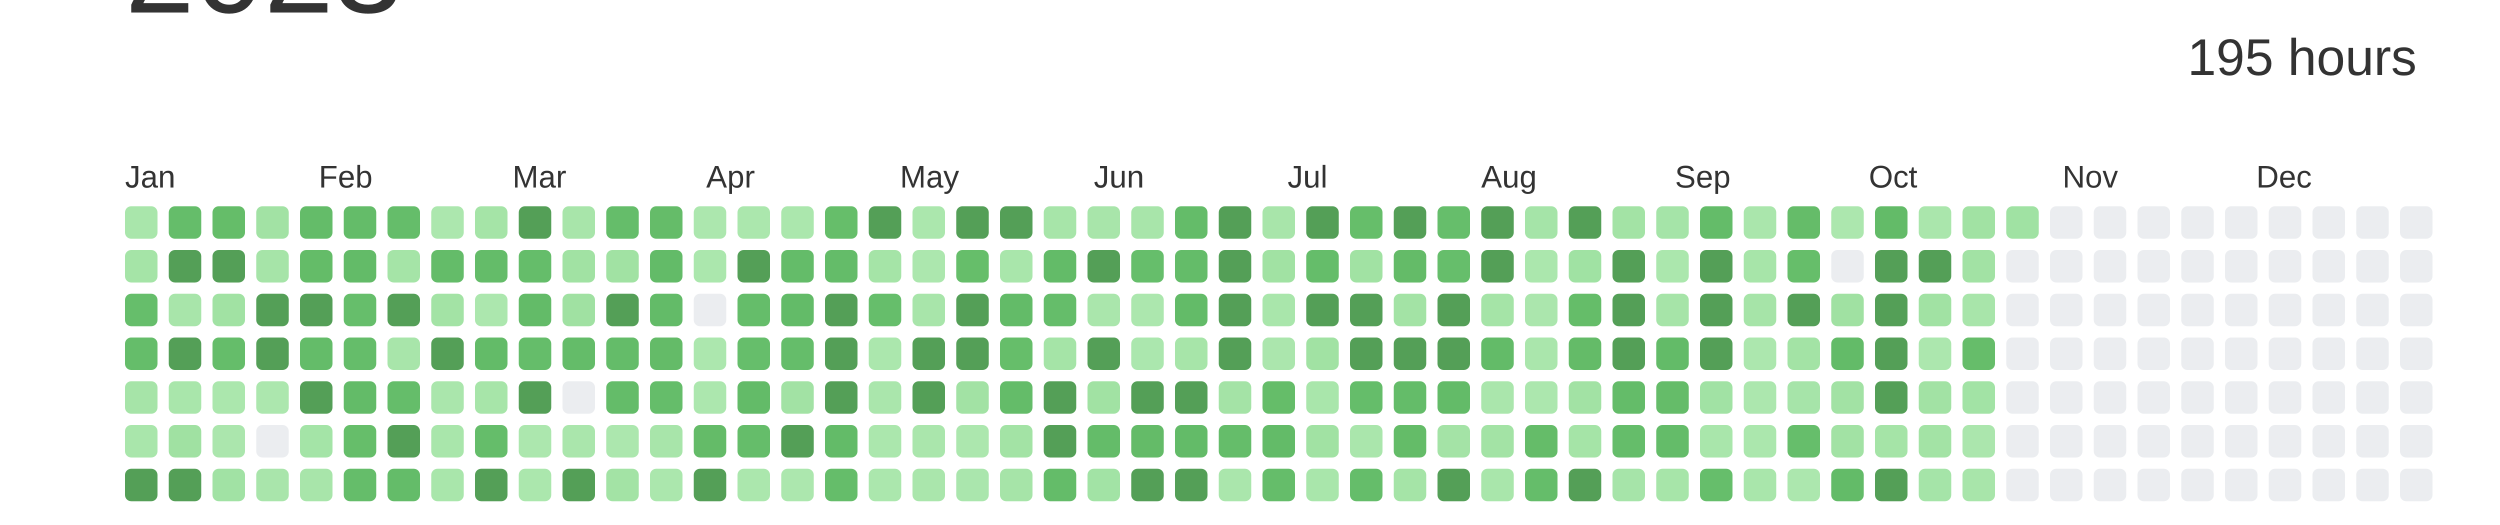
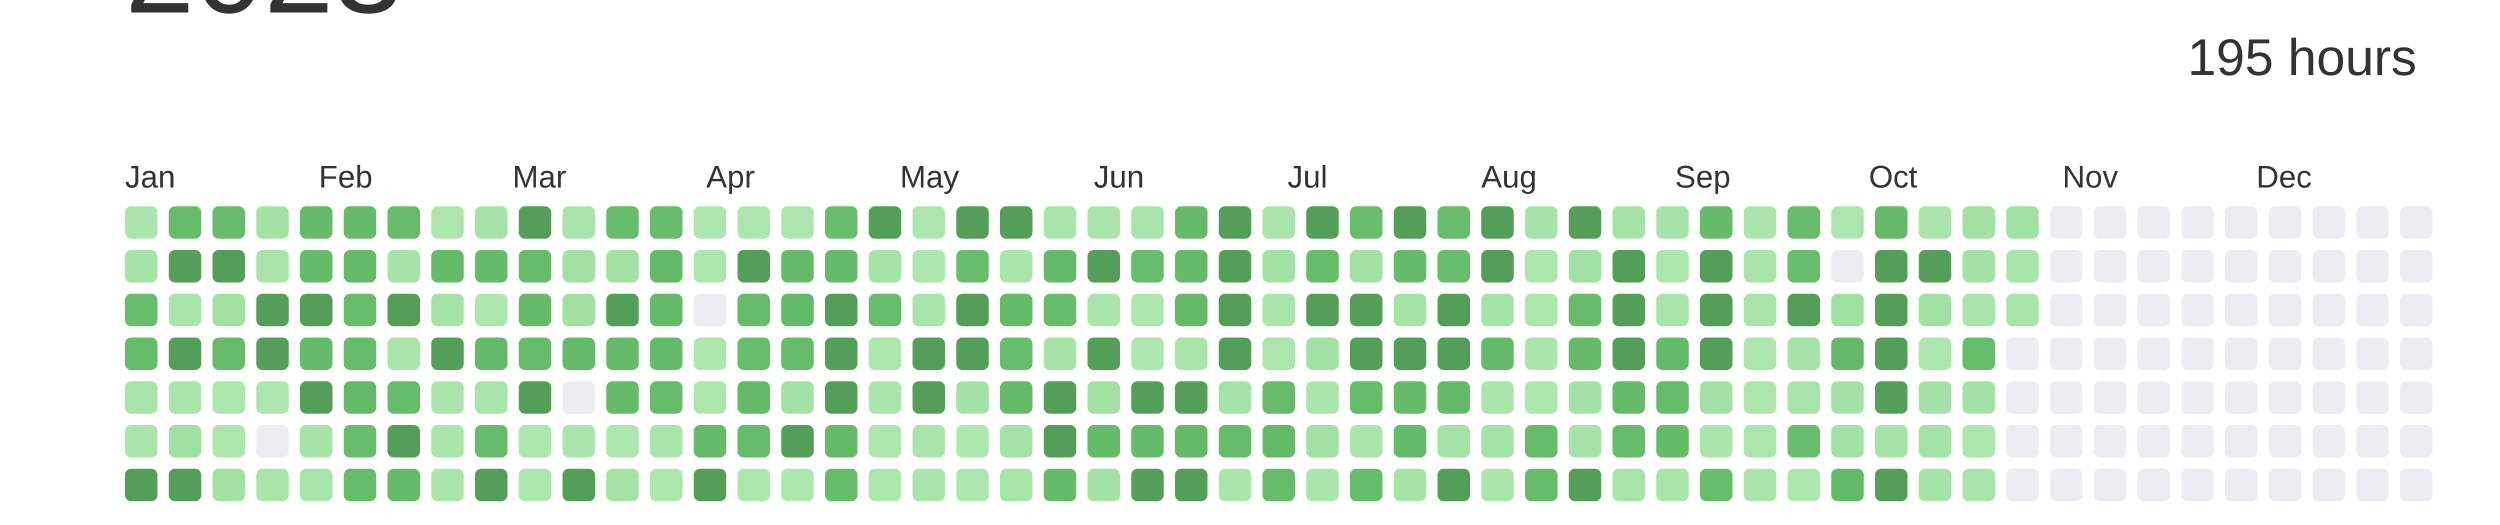
<svg xmlns="http://www.w3.org/2000/svg" baseProfile="full" height="42mm" version="1.1" viewBox="0,0,200,42" width="200mm">
  <defs />
  <rect fill="#ffffff" height="42" width="200" x="0" y="0" />
  <text alignment-baseline="hanging" fill="#333333" style="font-size:10.0px; font-family:Arial;" x="10" y="1">2023</text>
  <text alignment-baseline="hanging" fill="#333333" style="font-size:4.125px; font-family:Arial;" x="175" y="6">195 hours</text>
  <text fill="#333333" style="font-size:2.5px; font-family:Arial" x="10.0" y="15">Jan</text>
  <text fill="#333333" style="font-size:2.5px; font-family:Arial" x="25.5" y="15">Feb</text>
  <text fill="#333333" style="font-size:2.5px; font-family:Arial" x="41.0" y="15">Mar</text>
  <text fill="#333333" style="font-size:2.5px; font-family:Arial" x="56.5" y="15">Apr</text>
  <text fill="#333333" style="font-size:2.5px; font-family:Arial" x="72.0" y="15">May</text>
  <text fill="#333333" style="font-size:2.5px; font-family:Arial" x="87.5" y="15">Jun</text>
  <text fill="#333333" style="font-size:2.5px; font-family:Arial" x="103.0" y="15">Jul</text>
  <text fill="#333333" style="font-size:2.5px; font-family:Arial" x="118.5" y="15">Aug</text>
  <text fill="#333333" style="font-size:2.5px; font-family:Arial" x="134.0" y="15">Sep</text>
  <text fill="#333333" style="font-size:2.5px; font-family:Arial" x="149.5" y="15">Oct</text>
  <text fill="#333333" style="font-size:2.5px; font-family:Arial" x="165.0" y="15">Nov</text>
  <text fill="#333333" style="font-size:2.5px; font-family:Arial" x="180.5" y="15">Dec</text>
  <rect fill="#a9e6ab" height="2.6" rx="0.5" ry="0.5" width="2.6" x="10.0" y="16.5" />
  <rect fill="#a5e4a7" height="2.6" rx="0.5" ry="0.5" width="2.6" x="10.0" y="20.0" />
  <rect fill="#66be6b" height="2.6" rx="0.5" ry="0.5" width="2.6" x="10.0" y="23.5" />
  <rect fill="#65bd6a" height="2.6" rx="0.5" ry="0.5" width="2.6" x="10.0" y="27.0" />
  <rect fill="#a6e4a8" height="2.6" rx="0.5" ry="0.5" width="2.6" x="10.0" y="30.5" />
  <rect fill="#a9e6ab" height="2.6" rx="0.5" ry="0.5" width="2.6" x="10.0" y="34.0" />
  <rect fill="#549F57" height="2.6" rx="0.5" ry="0.5" width="2.6" x="10.0" y="37.5" />
  <rect fill="#65bd6a" height="2.6" rx="0.5" ry="0.5" width="2.6" x="13.5" y="16.5" />
  <rect fill="#549F57" height="2.6" rx="0.5" ry="0.5" width="2.6" x="13.5" y="20.0" />
  <rect fill="#a8e5aa" height="2.6" rx="0.5" ry="0.5" width="2.6" x="13.5" y="23.5" />
  <rect fill="#549F57" height="2.6" rx="0.5" ry="0.5" width="2.6" x="13.5" y="27.0" />
  <rect fill="#a9e6ab" height="2.6" rx="0.5" ry="0.5" width="2.6" x="13.5" y="30.5" />
  <rect fill="#a0e1a2" height="2.6" rx="0.5" ry="0.5" width="2.6" x="13.5" y="34.0" />
  <rect fill="#549F57" height="2.6" rx="0.5" ry="0.5" width="2.6" x="13.5" y="37.5" />
  <rect fill="#65bd69" height="2.6" rx="0.5" ry="0.5" width="2.6" x="17.0" y="16.5" />
  <rect fill="#549F57" height="2.6" rx="0.5" ry="0.5" width="2.6" x="17.0" y="20.0" />
  <rect fill="#a1e2a3" height="2.6" rx="0.5" ry="0.5" width="2.6" x="17.0" y="23.5" />
  <rect fill="#65bd6a" height="2.6" rx="0.5" ry="0.5" width="2.6" x="17.0" y="27.0" />
  <rect fill="#abe7ad" height="2.6" rx="0.5" ry="0.5" width="2.6" x="17.0" y="30.5" />
  <rect fill="#abe6ad" height="2.6" rx="0.5" ry="0.5" width="2.6" x="17.0" y="34.0" />
  <rect fill="#a1e2a4" height="2.6" rx="0.5" ry="0.5" width="2.6" x="17.0" y="37.5" />
  <rect fill="#a2e2a4" height="2.6" rx="0.5" ry="0.5" width="2.6" x="20.5" y="16.5" />
  <rect fill="#a6e4a8" height="2.6" rx="0.5" ry="0.5" width="2.6" x="20.5" y="20.0" />
  <rect fill="#549F57" height="2.6" rx="0.5" ry="0.5" width="2.6" x="20.5" y="23.5" />
  <rect fill="#549F57" height="2.6" rx="0.5" ry="0.5" width="2.6" x="20.5" y="27.0" />
  <rect fill="#ace7ae" height="2.6" rx="0.5" ry="0.5" width="2.6" x="20.5" y="30.5" />
  <rect fill="#EBEDF0" height="2.6" rx="0.5" ry="0.5" width="2.6" x="20.5" y="34.0" />
  <rect fill="#a9e5ab" height="2.6" rx="0.5" ry="0.5" width="2.6" x="20.5" y="37.5" />
  <rect fill="#64bc69" height="2.6" rx="0.5" ry="0.5" width="2.6" x="24.0" y="16.5" />
  <rect fill="#64bc68" height="2.6" rx="0.5" ry="0.5" width="2.6" x="24.0" y="20.0" />
  <rect fill="#549F57" height="2.6" rx="0.5" ry="0.5" width="2.6" x="24.0" y="23.5" />
  <rect fill="#64bc69" height="2.6" rx="0.5" ry="0.5" width="2.6" x="24.0" y="27.0" />
  <rect fill="#549F57" height="2.6" rx="0.5" ry="0.5" width="2.6" x="24.0" y="30.5" />
  <rect fill="#a4e4a7" height="2.6" rx="0.5" ry="0.5" width="2.6" x="24.0" y="34.0" />
  <rect fill="#a8e5aa" height="2.6" rx="0.5" ry="0.5" width="2.6" x="24.0" y="37.5" />
  <rect fill="#64bc69" height="2.6" rx="0.5" ry="0.5" width="2.6" x="27.5" y="16.5" />
  <rect fill="#63bb68" height="2.6" rx="0.5" ry="0.5" width="2.6" x="27.5" y="20.0" />
  <rect fill="#66be6b" height="2.6" rx="0.5" ry="0.5" width="2.6" x="27.5" y="23.5" />
  <rect fill="#65bd6a" height="2.6" rx="0.5" ry="0.5" width="2.6" x="27.5" y="27.0" />
  <rect fill="#63bb68" height="2.6" rx="0.5" ry="0.5" width="2.6" x="27.5" y="30.5" />
  <rect fill="#66be6a" height="2.6" rx="0.5" ry="0.5" width="2.6" x="27.5" y="34.0" />
  <rect fill="#65bd6a" height="2.6" rx="0.5" ry="0.5" width="2.6" x="27.5" y="37.5" />
  <rect fill="#65bd6a" height="2.6" rx="0.5" ry="0.5" width="2.6" x="31.0" y="16.5" />
  <rect fill="#a5e4a7" height="2.6" rx="0.5" ry="0.5" width="2.6" x="31.0" y="20.0" />
  <rect fill="#549F57" height="2.6" rx="0.5" ry="0.5" width="2.6" x="31.0" y="23.5" />
  <rect fill="#a8e5aa" height="2.6" rx="0.5" ry="0.5" width="2.6" x="31.0" y="27.0" />
  <rect fill="#65bd6a" height="2.6" rx="0.5" ry="0.5" width="2.6" x="31.0" y="30.5" />
  <rect fill="#549F57" height="2.6" rx="0.5" ry="0.5" width="2.6" x="31.0" y="34.0" />
  <rect fill="#64bc69" height="2.6" rx="0.5" ry="0.5" width="2.6" x="31.0" y="37.5" />
  <rect fill="#ace7ae" height="2.6" rx="0.5" ry="0.5" width="2.6" x="34.5" y="16.5" />
  <rect fill="#64bc69" height="2.6" rx="0.5" ry="0.5" width="2.6" x="34.5" y="20.0" />
  <rect fill="#a3e3a5" height="2.6" rx="0.5" ry="0.5" width="2.6" x="34.5" y="23.5" />
  <rect fill="#549F57" height="2.6" rx="0.5" ry="0.5" width="2.6" x="34.5" y="27.0" />
  <rect fill="#aae6ac" height="2.6" rx="0.5" ry="0.5" width="2.6" x="34.5" y="30.5" />
  <rect fill="#a9e6ab" height="2.6" rx="0.5" ry="0.5" width="2.6" x="34.5" y="34.0" />
  <rect fill="#a9e6ab" height="2.6" rx="0.5" ry="0.5" width="2.6" x="34.5" y="37.5" />
  <rect fill="#a5e4a7" height="2.6" rx="0.5" ry="0.5" width="2.6" x="38.0" y="16.5" />
  <rect fill="#64bc69" height="2.6" rx="0.5" ry="0.5" width="2.6" x="38.0" y="20.0" />
  <rect fill="#ace7ae" height="2.6" rx="0.5" ry="0.5" width="2.6" x="38.0" y="23.5" />
  <rect fill="#63bb68" height="2.6" rx="0.5" ry="0.5" width="2.6" x="38.0" y="27.0" />
  <rect fill="#a7e5a9" height="2.6" rx="0.5" ry="0.5" width="2.6" x="38.0" y="30.5" />
  <rect fill="#65bd6a" height="2.6" rx="0.5" ry="0.5" width="2.6" x="38.0" y="34.0" />
  <rect fill="#549F57" height="2.6" rx="0.5" ry="0.5" width="2.6" x="38.0" y="37.5" />
  <rect fill="#549F57" height="2.6" rx="0.5" ry="0.5" width="2.6" x="41.5" y="16.5" />
  <rect fill="#65bd6a" height="2.6" rx="0.5" ry="0.5" width="2.6" x="41.5" y="20.0" />
  <rect fill="#63bb68" height="2.6" rx="0.5" ry="0.5" width="2.6" x="41.5" y="23.5" />
  <rect fill="#65bd6a" height="2.6" rx="0.5" ry="0.5" width="2.6" x="41.5" y="27.0" />
  <rect fill="#549F57" height="2.6" rx="0.5" ry="0.5" width="2.6" x="41.5" y="30.5" />
  <rect fill="#ace7ae" height="2.6" rx="0.5" ry="0.5" width="2.6" x="41.5" y="34.0" />
  <rect fill="#abe7ad" height="2.6" rx="0.5" ry="0.5" width="2.6" x="41.5" y="37.5" />
  <rect fill="#a8e5aa" height="2.6" rx="0.5" ry="0.5" width="2.6" x="45.0" y="16.5" />
  <rect fill="#a1e2a3" height="2.6" rx="0.5" ry="0.5" width="2.6" x="45.0" y="20.0" />
  <rect fill="#a0e1a2" height="2.6" rx="0.5" ry="0.5" width="2.6" x="45.0" y="23.5" />
  <rect fill="#64bc69" height="2.6" rx="0.5" ry="0.5" width="2.6" x="45.0" y="27.0" />
  <rect fill="#EBEDF0" height="2.6" rx="0.5" ry="0.5" width="2.6" x="45.0" y="30.5" />
  <rect fill="#aae6ac" height="2.6" rx="0.5" ry="0.5" width="2.6" x="45.0" y="34.0" />
  <rect fill="#549F57" height="2.6" rx="0.5" ry="0.5" width="2.6" x="45.0" y="37.5" />
  <rect fill="#65bd6a" height="2.6" rx="0.5" ry="0.5" width="2.6" x="48.5" y="16.5" />
  <rect fill="#a1e2a3" height="2.6" rx="0.5" ry="0.5" width="2.6" x="48.5" y="20.0" />
  <rect fill="#549F57" height="2.6" rx="0.5" ry="0.5" width="2.6" x="48.5" y="23.5" />
  <rect fill="#64bc69" height="2.6" rx="0.5" ry="0.5" width="2.6" x="48.5" y="27.0" />
  <rect fill="#64bc69" height="2.6" rx="0.5" ry="0.5" width="2.6" x="48.5" y="30.5" />
  <rect fill="#ace7ae" height="2.6" rx="0.5" ry="0.5" width="2.6" x="48.5" y="34.0" />
  <rect fill="#a3e3a5" height="2.6" rx="0.5" ry="0.5" width="2.6" x="48.5" y="37.5" />
  <rect fill="#65bc69" height="2.6" rx="0.5" ry="0.5" width="2.6" x="52.0" y="16.5" />
  <rect fill="#63bb68" height="2.6" rx="0.5" ry="0.5" width="2.6" x="52.0" y="20.0" />
  <rect fill="#63bb68" height="2.6" rx="0.5" ry="0.5" width="2.6" x="52.0" y="23.5" />
  <rect fill="#64bb68" height="2.6" rx="0.5" ry="0.5" width="2.6" x="52.0" y="27.0" />
  <rect fill="#65bd6a" height="2.6" rx="0.5" ry="0.5" width="2.6" x="52.0" y="30.5" />
  <rect fill="#a8e5aa" height="2.6" rx="0.5" ry="0.5" width="2.6" x="52.0" y="34.0" />
  <rect fill="#abe7ad" height="2.6" rx="0.5" ry="0.5" width="2.6" x="52.0" y="37.5" />
  <rect fill="#ace7ae" height="2.6" rx="0.5" ry="0.5" width="2.6" x="55.5" y="16.5" />
  <rect fill="#abe7ad" height="2.6" rx="0.5" ry="0.5" width="2.6" x="55.5" y="20.0" />
  <rect fill="#EBEDF0" height="2.6" rx="0.5" ry="0.5" width="2.6" x="55.5" y="23.5" />
  <rect fill="#ace7ae" height="2.6" rx="0.5" ry="0.5" width="2.6" x="55.5" y="27.0" />
  <rect fill="#ace7ae" height="2.6" rx="0.5" ry="0.5" width="2.6" x="55.5" y="30.5" />
  <rect fill="#64bb68" height="2.6" rx="0.5" ry="0.5" width="2.6" x="55.5" y="34.0" />
  <rect fill="#549F57" height="2.6" rx="0.5" ry="0.5" width="2.6" x="55.5" y="37.5" />
  <rect fill="#abe7ad" height="2.6" rx="0.5" ry="0.5" width="2.6" x="59.0" y="16.5" />
  <rect fill="#549F57" height="2.6" rx="0.5" ry="0.5" width="2.6" x="59.0" y="20.0" />
  <rect fill="#65bd6a" height="2.6" rx="0.5" ry="0.5" width="2.6" x="59.0" y="23.5" />
  <rect fill="#66be6b" height="2.6" rx="0.5" ry="0.5" width="2.6" x="59.0" y="27.0" />
  <rect fill="#63bb68" height="2.6" rx="0.5" ry="0.5" width="2.6" x="59.0" y="30.5" />
  <rect fill="#65bd6a" height="2.6" rx="0.5" ry="0.5" width="2.6" x="59.0" y="34.0" />
  <rect fill="#abe7ad" height="2.6" rx="0.5" ry="0.5" width="2.6" x="59.0" y="37.5" />
  <rect fill="#abe7ad" height="2.6" rx="0.5" ry="0.5" width="2.6" x="62.5" y="16.5" />
  <rect fill="#64bc69" height="2.6" rx="0.5" ry="0.5" width="2.6" x="62.5" y="20.0" />
  <rect fill="#63bb68" height="2.6" rx="0.5" ry="0.5" width="2.6" x="62.5" y="23.5" />
  <rect fill="#65bd6a" height="2.6" rx="0.5" ry="0.5" width="2.6" x="62.5" y="27.0" />
  <rect fill="#a2e2a4" height="2.6" rx="0.5" ry="0.5" width="2.6" x="62.5" y="30.5" />
  <rect fill="#549F57" height="2.6" rx="0.5" ry="0.5" width="2.6" x="62.5" y="34.0" />
  <rect fill="#ace7ae" height="2.6" rx="0.5" ry="0.5" width="2.6" x="62.5" y="37.5" />
  <rect fill="#66be6a" height="2.6" rx="0.5" ry="0.5" width="2.6" x="66.0" y="16.5" />
  <rect fill="#64bc69" height="2.6" rx="0.5" ry="0.5" width="2.6" x="66.0" y="20.0" />
  <rect fill="#549F57" height="2.6" rx="0.5" ry="0.5" width="2.6" x="66.0" y="23.5" />
  <rect fill="#549F57" height="2.6" rx="0.5" ry="0.5" width="2.6" x="66.0" y="27.0" />
  <rect fill="#549F57" height="2.6" rx="0.5" ry="0.5" width="2.6" x="66.0" y="30.5" />
  <rect fill="#63bb68" height="2.6" rx="0.5" ry="0.5" width="2.6" x="66.0" y="34.0" />
  <rect fill="#65bd6a" height="2.6" rx="0.5" ry="0.5" width="2.6" x="66.0" y="37.5" />
  <rect fill="#549F57" height="2.6" rx="0.5" ry="0.5" width="2.6" x="69.5" y="16.5" />
  <rect fill="#a5e4a7" height="2.6" rx="0.5" ry="0.5" width="2.6" x="69.5" y="20.0" />
  <rect fill="#66be6b" height="2.6" rx="0.5" ry="0.5" width="2.6" x="69.5" y="23.5" />
  <rect fill="#abe7ad" height="2.6" rx="0.5" ry="0.5" width="2.6" x="69.5" y="27.0" />
  <rect fill="#aae6ac" height="2.6" rx="0.5" ry="0.5" width="2.6" x="69.5" y="30.5" />
  <rect fill="#abe7ad" height="2.6" rx="0.5" ry="0.5" width="2.6" x="69.5" y="34.0" />
  <rect fill="#abe7ad" height="2.6" rx="0.5" ry="0.5" width="2.6" x="69.5" y="37.5" />
  <rect fill="#abe7ad" height="2.6" rx="0.5" ry="0.5" width="2.6" x="73.0" y="16.5" />
  <rect fill="#ace7ae" height="2.6" rx="0.5" ry="0.5" width="2.6" x="73.0" y="20.0" />
  <rect fill="#a8e5aa" height="2.6" rx="0.5" ry="0.5" width="2.6" x="73.0" y="23.5" />
  <rect fill="#549F57" height="2.6" rx="0.5" ry="0.5" width="2.6" x="73.0" y="27.0" />
  <rect fill="#549F57" height="2.6" rx="0.5" ry="0.5" width="2.6" x="73.0" y="30.5" />
  <rect fill="#aae6ac" height="2.6" rx="0.5" ry="0.5" width="2.6" x="73.0" y="34.0" />
  <rect fill="#aae6ac" height="2.6" rx="0.5" ry="0.5" width="2.6" x="73.0" y="37.5" />
  <rect fill="#549F57" height="2.6" rx="0.5" ry="0.5" width="2.6" x="76.5" y="16.5" />
  <rect fill="#66be6a" height="2.6" rx="0.5" ry="0.5" width="2.6" x="76.5" y="20.0" />
  <rect fill="#549F57" height="2.6" rx="0.5" ry="0.5" width="2.6" x="76.5" y="23.5" />
  <rect fill="#549F57" height="2.6" rx="0.5" ry="0.5" width="2.6" x="76.5" y="27.0" />
  <rect fill="#a2e2a4" height="2.6" rx="0.5" ry="0.5" width="2.6" x="76.5" y="30.5" />
  <rect fill="#ace7ae" height="2.6" rx="0.5" ry="0.5" width="2.6" x="76.5" y="34.0" />
  <rect fill="#aae6ad" height="2.6" rx="0.5" ry="0.5" width="2.6" x="76.5" y="37.5" />
  <rect fill="#549F57" height="2.6" rx="0.5" ry="0.5" width="2.6" x="80.0" y="16.5" />
  <rect fill="#a9e6ab" height="2.6" rx="0.5" ry="0.5" width="2.6" x="80.0" y="20.0" />
  <rect fill="#63bb68" height="2.6" rx="0.5" ry="0.5" width="2.6" x="80.0" y="23.5" />
  <rect fill="#66be6a" height="2.6" rx="0.5" ry="0.5" width="2.6" x="80.0" y="27.0" />
  <rect fill="#64bc69" height="2.6" rx="0.5" ry="0.5" width="2.6" x="80.0" y="30.5" />
  <rect fill="#a3e3a5" height="2.6" rx="0.5" ry="0.5" width="2.6" x="80.0" y="34.0" />
  <rect fill="#a6e4a8" height="2.6" rx="0.5" ry="0.5" width="2.6" x="80.0" y="37.5" />
  <rect fill="#a7e5a9" height="2.6" rx="0.5" ry="0.5" width="2.6" x="83.5" y="16.5" />
  <rect fill="#63bb68" height="2.6" rx="0.5" ry="0.5" width="2.6" x="83.5" y="20.0" />
  <rect fill="#65bd6a" height="2.6" rx="0.5" ry="0.5" width="2.6" x="83.5" y="23.5" />
  <rect fill="#a5e4a7" height="2.6" rx="0.5" ry="0.5" width="2.6" x="83.5" y="27.0" />
  <rect fill="#549F57" height="2.6" rx="0.5" ry="0.5" width="2.6" x="83.5" y="30.5" />
  <rect fill="#549F57" height="2.6" rx="0.5" ry="0.5" width="2.6" x="83.5" y="34.0" />
  <rect fill="#64bc69" height="2.6" rx="0.5" ry="0.5" width="2.6" x="83.5" y="37.5" />
  <rect fill="#a8e5aa" height="2.6" rx="0.5" ry="0.5" width="2.6" x="87.0" y="16.5" />
  <rect fill="#549F57" height="2.6" rx="0.5" ry="0.5" width="2.6" x="87.0" y="20.0" />
  <rect fill="#aae6ac" height="2.6" rx="0.5" ry="0.5" width="2.6" x="87.0" y="23.5" />
  <rect fill="#549F57" height="2.6" rx="0.5" ry="0.5" width="2.6" x="87.0" y="27.0" />
  <rect fill="#a1e2a3" height="2.6" rx="0.5" ry="0.5" width="2.6" x="87.0" y="30.5" />
  <rect fill="#64bc69" height="2.6" rx="0.5" ry="0.5" width="2.6" x="87.0" y="34.0" />
  <rect fill="#a2e3a5" height="2.6" rx="0.5" ry="0.5" width="2.6" x="87.0" y="37.5" />
  <rect fill="#a8e5aa" height="2.6" rx="0.5" ry="0.5" width="2.6" x="90.5" y="16.5" />
  <rect fill="#66be6b" height="2.6" rx="0.5" ry="0.5" width="2.6" x="90.5" y="20.0" />
  <rect fill="#ace7ae" height="2.6" rx="0.5" ry="0.5" width="2.6" x="90.5" y="23.5" />
  <rect fill="#abe7ae" height="2.6" rx="0.5" ry="0.5" width="2.6" x="90.5" y="27.0" />
  <rect fill="#549F57" height="2.6" rx="0.5" ry="0.5" width="2.6" x="90.5" y="30.5" />
  <rect fill="#64bb68" height="2.6" rx="0.5" ry="0.5" width="2.6" x="90.5" y="34.0" />
  <rect fill="#549F57" height="2.6" rx="0.5" ry="0.5" width="2.6" x="90.5" y="37.5" />
  <rect fill="#64bc69" height="2.6" rx="0.5" ry="0.5" width="2.6" x="94.0" y="16.5" />
  <rect fill="#64bc69" height="2.6" rx="0.5" ry="0.5" width="2.6" x="94.0" y="20.0" />
  <rect fill="#63bb68" height="2.6" rx="0.5" ry="0.5" width="2.6" x="94.0" y="23.5" />
  <rect fill="#a7e5a9" height="2.6" rx="0.5" ry="0.5" width="2.6" x="94.0" y="27.0" />
  <rect fill="#549F57" height="2.6" rx="0.5" ry="0.5" width="2.6" x="94.0" y="30.5" />
  <rect fill="#63bb68" height="2.6" rx="0.5" ry="0.5" width="2.6" x="94.0" y="34.0" />
  <rect fill="#549F57" height="2.6" rx="0.5" ry="0.5" width="2.6" x="94.0" y="37.5" />
  <rect fill="#549F57" height="2.6" rx="0.5" ry="0.5" width="2.6" x="97.5" y="16.5" />
  <rect fill="#549F57" height="2.6" rx="0.5" ry="0.5" width="2.6" x="97.5" y="20.0" />
  <rect fill="#549F57" height="2.6" rx="0.5" ry="0.5" width="2.6" x="97.5" y="23.5" />
  <rect fill="#549F57" height="2.6" rx="0.5" ry="0.5" width="2.6" x="97.5" y="27.0" />
  <rect fill="#a4e3a6" height="2.6" rx="0.5" ry="0.5" width="2.6" x="97.5" y="30.5" />
  <rect fill="#65bd6a" height="2.6" rx="0.5" ry="0.5" width="2.6" x="97.5" y="34.0" />
  <rect fill="#aae6ac" height="2.6" rx="0.5" ry="0.5" width="2.6" x="97.5" y="37.5" />
  <rect fill="#a8e5aa" height="2.6" rx="0.5" ry="0.5" width="2.6" x="101.0" y="16.5" />
  <rect fill="#a1e2a3" height="2.6" rx="0.5" ry="0.5" width="2.6" x="101.0" y="20.0" />
  <rect fill="#a9e6ab" height="2.6" rx="0.5" ry="0.5" width="2.6" x="101.0" y="23.5" />
  <rect fill="#abe6ad" height="2.6" rx="0.5" ry="0.5" width="2.6" x="101.0" y="27.0" />
  <rect fill="#65bd69" height="2.6" rx="0.5" ry="0.5" width="2.6" x="101.0" y="30.5" />
  <rect fill="#63bb68" height="2.6" rx="0.5" ry="0.5" width="2.6" x="101.0" y="34.0" />
  <rect fill="#65bd6a" height="2.6" rx="0.5" ry="0.5" width="2.6" x="101.0" y="37.5" />
  <rect fill="#549F57" height="2.6" rx="0.5" ry="0.5" width="2.6" x="104.5" y="16.5" />
  <rect fill="#65bd6a" height="2.6" rx="0.5" ry="0.5" width="2.6" x="104.5" y="20.0" />
  <rect fill="#549F57" height="2.6" rx="0.5" ry="0.5" width="2.6" x="104.5" y="23.5" />
  <rect fill="#a1e2a3" height="2.6" rx="0.5" ry="0.5" width="2.6" x="104.5" y="27.0" />
  <rect fill="#a9e6ab" height="2.6" rx="0.5" ry="0.5" width="2.6" x="104.5" y="30.5" />
  <rect fill="#a1e2a3" height="2.6" rx="0.5" ry="0.5" width="2.6" x="104.5" y="34.0" />
  <rect fill="#a9e6ab" height="2.6" rx="0.5" ry="0.5" width="2.6" x="104.5" y="37.5" />
  <rect fill="#66be6a" height="2.6" rx="0.5" ry="0.5" width="2.6" x="108.0" y="16.5" />
  <rect fill="#a1e2a3" height="2.6" rx="0.5" ry="0.5" width="2.6" x="108.0" y="20.0" />
  <rect fill="#549F57" height="2.6" rx="0.5" ry="0.5" width="2.6" x="108.0" y="23.5" />
  <rect fill="#549F57" height="2.6" rx="0.5" ry="0.5" width="2.6" x="108.0" y="27.0" />
  <rect fill="#65bd6a" height="2.6" rx="0.5" ry="0.5" width="2.6" x="108.0" y="30.5" />
  <rect fill="#aae6ac" height="2.6" rx="0.5" ry="0.5" width="2.6" x="108.0" y="34.0" />
  <rect fill="#65bd6a" height="2.6" rx="0.5" ry="0.5" width="2.6" x="108.0" y="37.5" />
  <rect fill="#549F57" height="2.6" rx="0.5" ry="0.5" width="2.6" x="111.5" y="16.5" />
  <rect fill="#64bb68" height="2.6" rx="0.5" ry="0.5" width="2.6" x="111.5" y="20.0" />
  <rect fill="#a3e3a5" height="2.6" rx="0.5" ry="0.5" width="2.6" x="111.5" y="23.5" />
  <rect fill="#549F57" height="2.6" rx="0.5" ry="0.5" width="2.6" x="111.5" y="27.0" />
  <rect fill="#64bc69" height="2.6" rx="0.5" ry="0.5" width="2.6" x="111.5" y="30.5" />
  <rect fill="#64bc68" height="2.6" rx="0.5" ry="0.5" width="2.6" x="111.5" y="34.0" />
  <rect fill="#a5e4a7" height="2.6" rx="0.5" ry="0.5" width="2.6" x="111.5" y="37.5" />
  <rect fill="#66be6b" height="2.6" rx="0.5" ry="0.5" width="2.6" x="115.0" y="16.5" />
  <rect fill="#66be6b" height="2.6" rx="0.5" ry="0.5" width="2.6" x="115.0" y="20.0" />
  <rect fill="#549F57" height="2.6" rx="0.5" ry="0.5" width="2.6" x="115.0" y="23.5" />
  <rect fill="#549F57" height="2.6" rx="0.5" ry="0.5" width="2.6" x="115.0" y="27.0" />
  <rect fill="#63bb68" height="2.6" rx="0.5" ry="0.5" width="2.6" x="115.0" y="30.5" />
  <rect fill="#a4e3a6" height="2.6" rx="0.5" ry="0.5" width="2.6" x="115.0" y="34.0" />
  <rect fill="#549F57" height="2.6" rx="0.5" ry="0.5" width="2.6" x="115.0" y="37.5" />
  <rect fill="#549F57" height="2.6" rx="0.5" ry="0.5" width="2.6" x="118.5" y="16.5" />
  <rect fill="#549F57" height="2.6" rx="0.5" ry="0.5" width="2.6" x="118.5" y="20.0" />
  <rect fill="#a5e4a7" height="2.6" rx="0.5" ry="0.5" width="2.6" x="118.5" y="23.5" />
  <rect fill="#63bb68" height="2.6" rx="0.5" ry="0.5" width="2.6" x="118.5" y="27.0" />
  <rect fill="#aae6ac" height="2.6" rx="0.5" ry="0.5" width="2.6" x="118.5" y="30.5" />
  <rect fill="#a3e3a5" height="2.6" rx="0.5" ry="0.5" width="2.6" x="118.5" y="34.0" />
  <rect fill="#a9e6ab" height="2.6" rx="0.5" ry="0.5" width="2.6" x="118.5" y="37.5" />
  <rect fill="#a5e4a8" height="2.6" rx="0.5" ry="0.5" width="2.6" x="122.0" y="16.5" />
  <rect fill="#abe7ad" height="2.6" rx="0.5" ry="0.5" width="2.6" x="122.0" y="20.0" />
  <rect fill="#abe6ad" height="2.6" rx="0.5" ry="0.5" width="2.6" x="122.0" y="23.5" />
  <rect fill="#aae6ac" height="2.6" rx="0.5" ry="0.5" width="2.6" x="122.0" y="27.0" />
  <rect fill="#ace7ae" height="2.6" rx="0.5" ry="0.5" width="2.6" x="122.0" y="30.5" />
  <rect fill="#65bc69" height="2.6" rx="0.5" ry="0.5" width="2.6" x="122.0" y="34.0" />
  <rect fill="#65bd6a" height="2.6" rx="0.5" ry="0.5" width="2.6" x="122.0" y="37.5" />
  <rect fill="#549F57" height="2.6" rx="0.5" ry="0.5" width="2.6" x="125.5" y="16.5" />
  <rect fill="#a0e2a3" height="2.6" rx="0.5" ry="0.5" width="2.6" x="125.5" y="20.0" />
  <rect fill="#65bd69" height="2.6" rx="0.5" ry="0.5" width="2.6" x="125.5" y="23.5" />
  <rect fill="#64bb68" height="2.6" rx="0.5" ry="0.5" width="2.6" x="125.5" y="27.0" />
  <rect fill="#a2e2a4" height="2.6" rx="0.5" ry="0.5" width="2.6" x="125.5" y="30.5" />
  <rect fill="#a5e4a7" height="2.6" rx="0.5" ry="0.5" width="2.6" x="125.5" y="34.0" />
  <rect fill="#549F57" height="2.6" rx="0.5" ry="0.5" width="2.6" x="125.5" y="37.5" />
  <rect fill="#a3e3a5" height="2.6" rx="0.5" ry="0.5" width="2.6" x="129.0" y="16.5" />
  <rect fill="#549F57" height="2.6" rx="0.5" ry="0.5" width="2.6" x="129.0" y="20.0" />
  <rect fill="#549F57" height="2.6" rx="0.5" ry="0.5" width="2.6" x="129.0" y="23.5" />
  <rect fill="#549F57" height="2.6" rx="0.5" ry="0.5" width="2.6" x="129.0" y="27.0" />
  <rect fill="#64bc69" height="2.6" rx="0.5" ry="0.5" width="2.6" x="129.0" y="30.5" />
  <rect fill="#65bd6a" height="2.6" rx="0.5" ry="0.5" width="2.6" x="129.0" y="34.0" />
  <rect fill="#a6e4a9" height="2.6" rx="0.5" ry="0.5" width="2.6" x="129.0" y="37.5" />
  <rect fill="#a5e4a8" height="2.6" rx="0.5" ry="0.5" width="2.6" x="132.5" y="16.5" />
  <rect fill="#abe7ad" height="2.6" rx="0.5" ry="0.5" width="2.6" x="132.5" y="20.0" />
  <rect fill="#a6e4a8" height="2.6" rx="0.5" ry="0.5" width="2.6" x="132.5" y="23.5" />
  <rect fill="#63bb68" height="2.6" rx="0.5" ry="0.5" width="2.6" x="132.5" y="27.0" />
  <rect fill="#65bc69" height="2.6" rx="0.5" ry="0.5" width="2.6" x="132.5" y="30.5" />
  <rect fill="#64bc69" height="2.6" rx="0.5" ry="0.5" width="2.6" x="132.5" y="34.0" />
  <rect fill="#a7e5a9" height="2.6" rx="0.5" ry="0.5" width="2.6" x="132.5" y="37.5" />
  <rect fill="#64bc69" height="2.6" rx="0.5" ry="0.5" width="2.6" x="136.0" y="16.5" />
  <rect fill="#549F57" height="2.6" rx="0.5" ry="0.5" width="2.6" x="136.0" y="20.0" />
  <rect fill="#549F57" height="2.6" rx="0.5" ry="0.5" width="2.6" x="136.0" y="23.5" />
  <rect fill="#549F57" height="2.6" rx="0.5" ry="0.5" width="2.6" x="136.0" y="27.0" />
  <rect fill="#a1e2a4" height="2.6" rx="0.5" ry="0.5" width="2.6" x="136.0" y="30.5" />
  <rect fill="#a9e6ab" height="2.6" rx="0.5" ry="0.5" width="2.6" x="136.0" y="34.0" />
  <rect fill="#66be6b" height="2.6" rx="0.5" ry="0.5" width="2.6" x="136.0" y="37.5" />
  <rect fill="#aae6ac" height="2.6" rx="0.5" ry="0.5" width="2.6" x="139.5" y="16.5" />
  <rect fill="#a7e5a9" height="2.6" rx="0.5" ry="0.5" width="2.6" x="139.5" y="20.0" />
  <rect fill="#a6e4a8" height="2.6" rx="0.5" ry="0.5" width="2.6" x="139.5" y="23.5" />
  <rect fill="#ace7ae" height="2.6" rx="0.5" ry="0.5" width="2.6" x="139.5" y="27.0" />
  <rect fill="#ace7ae" height="2.6" rx="0.5" ry="0.5" width="2.6" x="139.5" y="30.5" />
  <rect fill="#abe7ad" height="2.6" rx="0.5" ry="0.5" width="2.6" x="139.5" y="34.0" />
  <rect fill="#a9e6ab" height="2.6" rx="0.5" ry="0.5" width="2.6" x="139.5" y="37.5" />
  <rect fill="#65bc69" height="2.6" rx="0.5" ry="0.5" width="2.6" x="143.0" y="16.5" />
  <rect fill="#66be6a" height="2.6" rx="0.5" ry="0.5" width="2.6" x="143.0" y="20.0" />
  <rect fill="#549F57" height="2.6" rx="0.5" ry="0.5" width="2.6" x="143.0" y="23.5" />
  <rect fill="#a3e3a5" height="2.6" rx="0.5" ry="0.5" width="2.6" x="143.0" y="27.0" />
  <rect fill="#a6e4a9" height="2.6" rx="0.5" ry="0.5" width="2.6" x="143.0" y="30.5" />
  <rect fill="#66be6b" height="2.6" rx="0.5" ry="0.5" width="2.6" x="143.0" y="34.0" />
  <rect fill="#ace7ae" height="2.6" rx="0.5" ry="0.5" width="2.6" x="143.0" y="37.5" />
  <rect fill="#ace7ae" height="2.6" rx="0.5" ry="0.5" width="2.6" x="146.5" y="16.5" />
  <rect fill="#EBEDF0" height="2.6" rx="0.5" ry="0.5" width="2.6" x="146.5" y="20.0" />
  <rect fill="#a0e1a2" height="2.6" rx="0.5" ry="0.5" width="2.6" x="146.5" y="23.5" />
  <rect fill="#63bb68" height="2.6" rx="0.5" ry="0.5" width="2.6" x="146.5" y="27.0" />
  <rect fill="#a2e2a4" height="2.6" rx="0.5" ry="0.5" width="2.6" x="146.5" y="30.5" />
  <rect fill="#a2e2a4" height="2.6" rx="0.5" ry="0.5" width="2.6" x="146.5" y="34.0" />
  <rect fill="#63bb68" height="2.6" rx="0.5" ry="0.5" width="2.6" x="146.5" y="37.5" />
  <rect fill="#63bb68" height="2.6" rx="0.5" ry="0.5" width="2.6" x="150.0" y="16.5" />
  <rect fill="#549F57" height="2.6" rx="0.5" ry="0.5" width="2.6" x="150.0" y="20.0" />
  <rect fill="#549F57" height="2.6" rx="0.5" ry="0.5" width="2.6" x="150.0" y="23.5" />
  <rect fill="#549F57" height="2.6" rx="0.5" ry="0.5" width="2.6" x="150.0" y="27.0" />
  <rect fill="#549F57" height="2.6" rx="0.5" ry="0.5" width="2.6" x="150.0" y="30.5" />
  <rect fill="#a5e4a7" height="2.6" rx="0.5" ry="0.5" width="2.6" x="150.0" y="34.0" />
  <rect fill="#549F57" height="2.6" rx="0.5" ry="0.5" width="2.6" x="150.0" y="37.5" />
  <rect fill="#aae6ac" height="2.6" rx="0.5" ry="0.5" width="2.6" x="153.5" y="16.5" />
  <rect fill="#549F57" height="2.6" rx="0.5" ry="0.5" width="2.6" x="153.5" y="20.0" />
  <rect fill="#a1e2a3" height="2.6" rx="0.5" ry="0.5" width="2.6" x="153.5" y="23.5" />
  <rect fill="#ace7ae" height="2.6" rx="0.5" ry="0.5" width="2.6" x="153.5" y="27.0" />
  <rect fill="#a2e2a4" height="2.6" rx="0.5" ry="0.5" width="2.6" x="153.5" y="30.5" />
  <rect fill="#a3e3a5" height="2.6" rx="0.5" ry="0.5" width="2.6" x="153.5" y="34.0" />
  <rect fill="#a5e4a8" height="2.6" rx="0.5" ry="0.5" width="2.6" x="153.5" y="37.5" />
  <rect fill="#a1e2a3" height="2.6" rx="0.5" ry="0.5" width="2.6" x="157.0" y="16.5" />
  <rect fill="#a2e2a4" height="2.6" rx="0.5" ry="0.5" width="2.6" x="157.0" y="20.0" />
  <rect fill="#a8e5aa" height="2.6" rx="0.5" ry="0.5" width="2.6" x="157.0" y="23.5" />
  <rect fill="#66bd6a" height="2.6" rx="0.5" ry="0.5" width="2.6" x="157.0" y="27.0" />
  <rect fill="#a2e3a5" height="2.6" rx="0.5" ry="0.5" width="2.6" x="157.0" y="30.5" />
  <rect fill="#abe6ad" height="2.6" rx="0.5" ry="0.5" width="2.6" x="157.0" y="34.0" />
  <rect fill="#a8e5aa" height="2.6" rx="0.5" ry="0.5" width="2.6" x="157.0" y="37.5" />
  <rect fill="#a0e2a3" height="2.6" rx="0.5" ry="0.5" width="2.6" x="160.5" y="16.5" />
-   <rect fill="#EBEDF0" height="2.6" rx="0.5" ry="0.5" width="2.6" x="160.5" y="20.0" />
-   <rect fill="#EBEDF0" height="2.6" rx="0.5" ry="0.5" width="2.6" x="160.5" y="23.5" />
+   <rect fill="#a7e5a9" height="2.6" rx="0.5" ry="0.5" width="2.6" x="160.5" y="20.0" />
+   <rect fill="#a7e5a9" height="2.6" rx="0.5" ry="0.5" width="2.6" x="160.5" y="23.5" />
  <rect fill="#EBEDF0" height="2.6" rx="0.5" ry="0.5" width="2.6" x="160.5" y="27.0" />
  <rect fill="#EBEDF0" height="2.6" rx="0.5" ry="0.5" width="2.6" x="160.5" y="30.5" />
  <rect fill="#EBEDF0" height="2.6" rx="0.5" ry="0.5" width="2.6" x="160.5" y="34.0" />
  <rect fill="#EBEDF0" height="2.6" rx="0.5" ry="0.5" width="2.6" x="160.5" y="37.5" />
  <rect fill="#EBEDF0" height="2.6" rx="0.5" ry="0.5" width="2.6" x="164.0" y="16.5" />
  <rect fill="#EBEDF0" height="2.6" rx="0.5" ry="0.5" width="2.6" x="164.0" y="20.0" />
  <rect fill="#EBEDF0" height="2.6" rx="0.5" ry="0.5" width="2.6" x="164.0" y="23.5" />
  <rect fill="#EBEDF0" height="2.6" rx="0.5" ry="0.5" width="2.6" x="164.0" y="27.0" />
  <rect fill="#EBEDF0" height="2.6" rx="0.5" ry="0.5" width="2.6" x="164.0" y="30.5" />
  <rect fill="#EBEDF0" height="2.6" rx="0.5" ry="0.5" width="2.6" x="164.0" y="34.0" />
  <rect fill="#EBEDF0" height="2.6" rx="0.5" ry="0.5" width="2.6" x="164.0" y="37.5" />
  <rect fill="#EBEDF0" height="2.6" rx="0.5" ry="0.5" width="2.6" x="167.5" y="16.5" />
  <rect fill="#EBEDF0" height="2.6" rx="0.5" ry="0.5" width="2.6" x="167.5" y="20.0" />
  <rect fill="#EBEDF0" height="2.6" rx="0.5" ry="0.5" width="2.6" x="167.5" y="23.5" />
  <rect fill="#EBEDF0" height="2.6" rx="0.5" ry="0.5" width="2.6" x="167.5" y="27.0" />
  <rect fill="#EBEDF0" height="2.6" rx="0.5" ry="0.5" width="2.6" x="167.5" y="30.5" />
  <rect fill="#EBEDF0" height="2.6" rx="0.5" ry="0.5" width="2.6" x="167.5" y="34.0" />
  <rect fill="#EBEDF0" height="2.6" rx="0.5" ry="0.5" width="2.6" x="167.5" y="37.5" />
  <rect fill="#EBEDF0" height="2.6" rx="0.5" ry="0.5" width="2.6" x="171.0" y="16.5" />
  <rect fill="#EBEDF0" height="2.6" rx="0.5" ry="0.5" width="2.6" x="171.0" y="20.0" />
  <rect fill="#EBEDF0" height="2.6" rx="0.5" ry="0.5" width="2.6" x="171.0" y="23.5" />
  <rect fill="#EBEDF0" height="2.6" rx="0.5" ry="0.5" width="2.6" x="171.0" y="27.0" />
  <rect fill="#EBEDF0" height="2.6" rx="0.5" ry="0.5" width="2.6" x="171.0" y="30.5" />
  <rect fill="#EBEDF0" height="2.6" rx="0.5" ry="0.5" width="2.6" x="171.0" y="34.0" />
  <rect fill="#EBEDF0" height="2.6" rx="0.5" ry="0.5" width="2.6" x="171.0" y="37.5" />
  <rect fill="#EBEDF0" height="2.6" rx="0.5" ry="0.5" width="2.6" x="174.5" y="16.5" />
  <rect fill="#EBEDF0" height="2.6" rx="0.5" ry="0.5" width="2.6" x="174.5" y="20.0" />
  <rect fill="#EBEDF0" height="2.6" rx="0.5" ry="0.5" width="2.6" x="174.5" y="23.5" />
  <rect fill="#EBEDF0" height="2.6" rx="0.5" ry="0.5" width="2.6" x="174.5" y="27.0" />
  <rect fill="#EBEDF0" height="2.6" rx="0.5" ry="0.5" width="2.6" x="174.5" y="30.5" />
  <rect fill="#EBEDF0" height="2.6" rx="0.5" ry="0.5" width="2.6" x="174.5" y="34.0" />
  <rect fill="#EBEDF0" height="2.6" rx="0.5" ry="0.5" width="2.6" x="174.5" y="37.5" />
  <rect fill="#EBEDF0" height="2.6" rx="0.5" ry="0.5" width="2.6" x="178.0" y="16.5" />
  <rect fill="#EBEDF0" height="2.6" rx="0.5" ry="0.5" width="2.6" x="178.0" y="20.0" />
  <rect fill="#EBEDF0" height="2.6" rx="0.5" ry="0.5" width="2.6" x="178.0" y="23.5" />
  <rect fill="#EBEDF0" height="2.6" rx="0.5" ry="0.5" width="2.6" x="178.0" y="27.0" />
  <rect fill="#EBEDF0" height="2.6" rx="0.5" ry="0.5" width="2.6" x="178.0" y="30.5" />
  <rect fill="#EBEDF0" height="2.6" rx="0.5" ry="0.5" width="2.6" x="178.0" y="34.0" />
  <rect fill="#EBEDF0" height="2.6" rx="0.5" ry="0.5" width="2.6" x="178.0" y="37.5" />
  <rect fill="#EBEDF0" height="2.6" rx="0.5" ry="0.5" width="2.6" x="181.5" y="16.5" />
  <rect fill="#EBEDF0" height="2.6" rx="0.5" ry="0.5" width="2.6" x="181.5" y="20.0" />
  <rect fill="#EBEDF0" height="2.6" rx="0.5" ry="0.5" width="2.6" x="181.5" y="23.5" />
  <rect fill="#EBEDF0" height="2.6" rx="0.5" ry="0.5" width="2.6" x="181.5" y="27.0" />
  <rect fill="#EBEDF0" height="2.6" rx="0.5" ry="0.5" width="2.6" x="181.5" y="30.5" />
  <rect fill="#EBEDF0" height="2.6" rx="0.5" ry="0.5" width="2.6" x="181.5" y="34.0" />
  <rect fill="#EBEDF0" height="2.6" rx="0.5" ry="0.5" width="2.6" x="181.5" y="37.5" />
  <rect fill="#EBEDF0" height="2.6" rx="0.5" ry="0.5" width="2.6" x="185.0" y="16.5" />
  <rect fill="#EBEDF0" height="2.6" rx="0.5" ry="0.5" width="2.6" x="185.0" y="20.0" />
  <rect fill="#EBEDF0" height="2.6" rx="0.5" ry="0.5" width="2.6" x="185.0" y="23.5" />
  <rect fill="#EBEDF0" height="2.6" rx="0.5" ry="0.5" width="2.6" x="185.0" y="27.0" />
  <rect fill="#EBEDF0" height="2.6" rx="0.5" ry="0.5" width="2.6" x="185.0" y="30.5" />
  <rect fill="#EBEDF0" height="2.6" rx="0.5" ry="0.5" width="2.6" x="185.0" y="34.0" />
  <rect fill="#EBEDF0" height="2.6" rx="0.5" ry="0.5" width="2.6" x="185.0" y="37.5" />
  <rect fill="#EBEDF0" height="2.6" rx="0.5" ry="0.5" width="2.6" x="188.5" y="16.5" />
  <rect fill="#EBEDF0" height="2.6" rx="0.5" ry="0.5" width="2.6" x="188.5" y="20.0" />
  <rect fill="#EBEDF0" height="2.6" rx="0.5" ry="0.5" width="2.6" x="188.5" y="23.5" />
  <rect fill="#EBEDF0" height="2.6" rx="0.5" ry="0.5" width="2.6" x="188.5" y="27.0" />
  <rect fill="#EBEDF0" height="2.6" rx="0.5" ry="0.5" width="2.6" x="188.5" y="30.5" />
  <rect fill="#EBEDF0" height="2.6" rx="0.5" ry="0.5" width="2.6" x="188.5" y="34.0" />
  <rect fill="#EBEDF0" height="2.6" rx="0.5" ry="0.5" width="2.6" x="188.5" y="37.5" />
  <rect fill="#EBEDF0" height="2.6" rx="0.5" ry="0.5" width="2.6" x="192.0" y="16.5" />
  <rect fill="#EBEDF0" height="2.6" rx="0.5" ry="0.5" width="2.6" x="192.0" y="20.0" />
  <rect fill="#EBEDF0" height="2.6" rx="0.5" ry="0.5" width="2.6" x="192.0" y="23.5" />
  <rect fill="#EBEDF0" height="2.6" rx="0.5" ry="0.5" width="2.6" x="192.0" y="27.0" />
  <rect fill="#EBEDF0" height="2.6" rx="0.5" ry="0.5" width="2.6" x="192.0" y="30.5" />
  <rect fill="#EBEDF0" height="2.6" rx="0.5" ry="0.5" width="2.6" x="192.0" y="34.0" />
  <rect fill="#EBEDF0" height="2.6" rx="0.5" ry="0.5" width="2.6" x="192.0" y="37.5" />
</svg>
